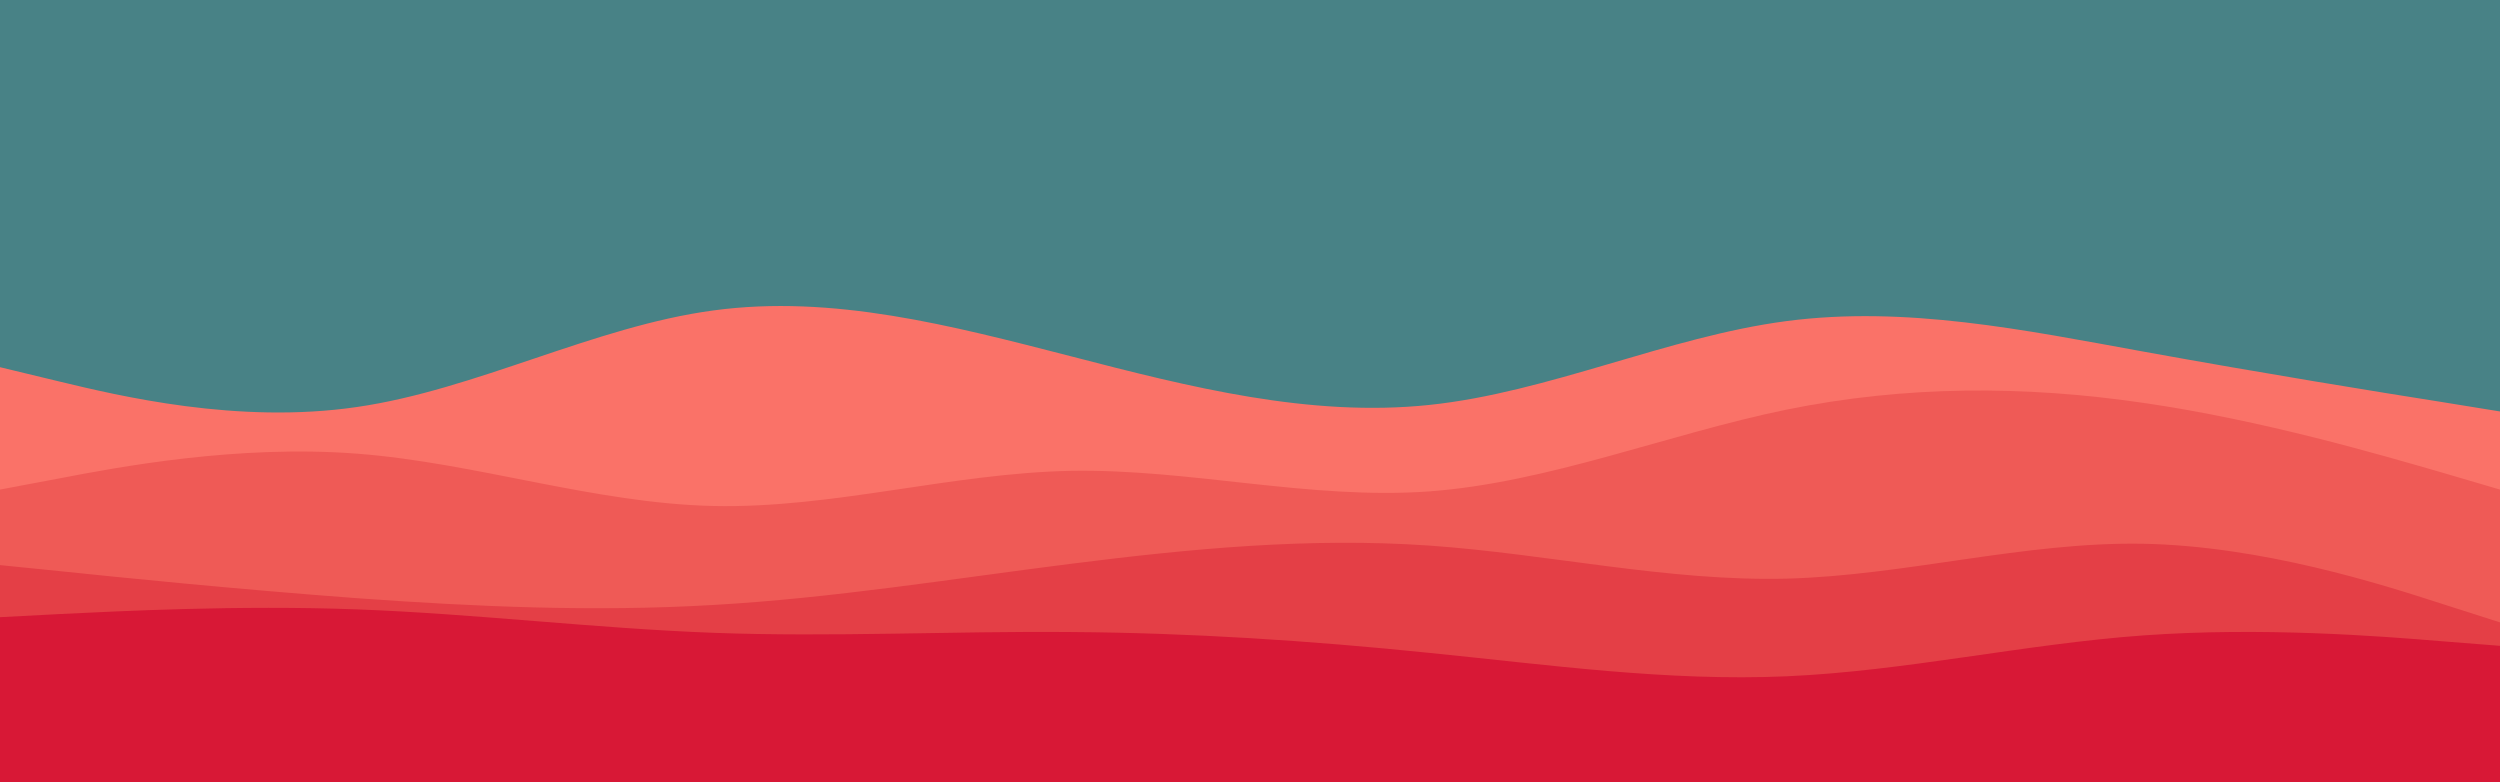
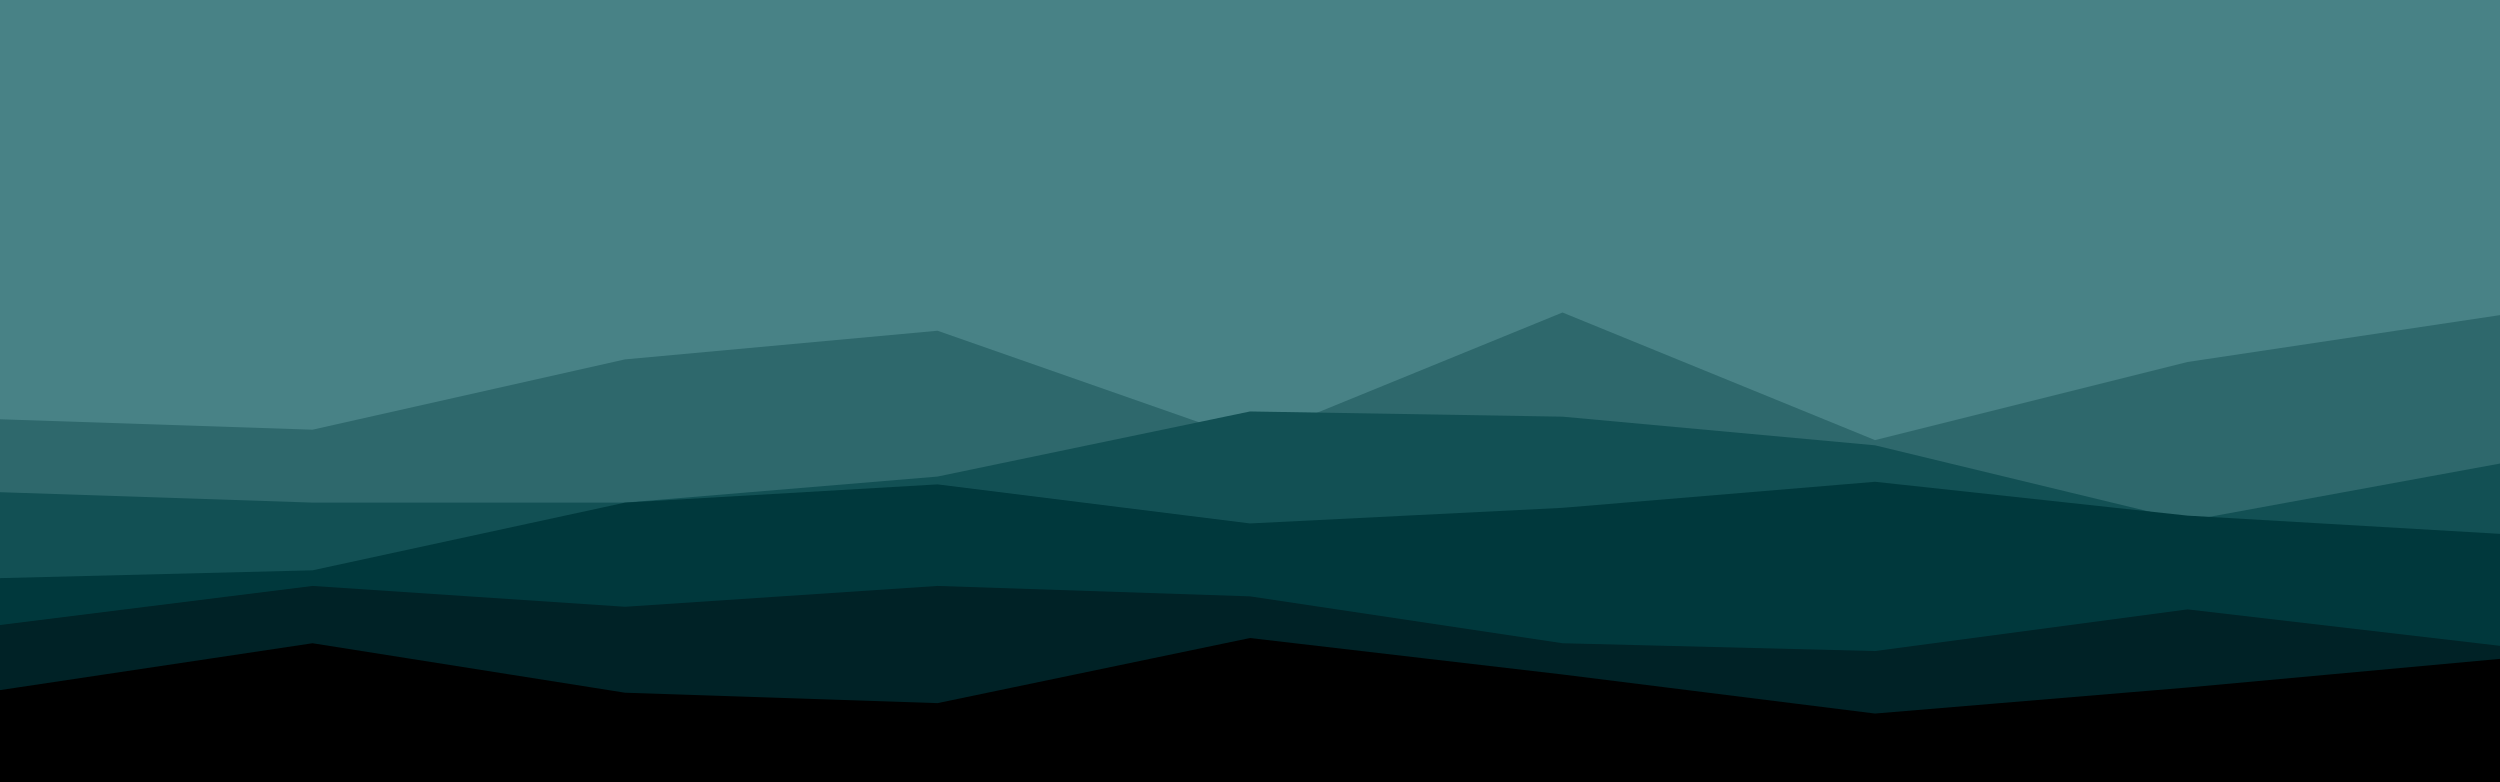
<svg xmlns="http://www.w3.org/2000/svg" id="visual" viewBox="0 0 960 300" width="960" height="300" version="1.1">
  <rect x="0" y="0" width="960" height="300" fill="#488286" />
-   <path d="M0 141L22.8 146.5C45.7 152 91.3 163 137 156.3C182.7 149.7 228.3 125.3 274 119.2C319.7 113 365.3 125 411.2 136.8C457 148.7 503 160.3 548.8 155.5C594.7 150.7 640.3 129.3 686 123.3C731.7 117.3 777.3 126.7 823 135C868.7 143.3 914.3 150.7 937.2 154.3L960 158L960 301L937.2 301C914.3 301 868.7 301 823 301C777.3 301 731.7 301 686 301C640.3 301 594.7 301 548.8 301C503 301 457 301 411.2 301C365.3 301 319.7 301 274 301C228.3 301 182.7 301 137 301C91.3 301 45.7 301 22.8 301L0 301Z" fill="#fa7268" />
-   <path d="M0 188L22.8 183.7C45.7 179.3 91.3 170.7 137 174.2C182.7 177.7 228.3 193.3 274 194.3C319.7 195.3 365.3 181.7 411.2 180.8C457 180 503 192 548.8 188.7C594.7 185.3 640.3 166.7 686 157.3C731.7 148 777.3 148 823 154.7C868.7 161.3 914.3 174.7 937.2 181.3L960 188L960 301L937.2 301C914.3 301 868.7 301 823 301C777.3 301 731.7 301 686 301C640.3 301 594.7 301 548.8 301C503 301 457 301 411.2 301C365.3 301 319.7 301 274 301C228.3 301 182.7 301 137 301C91.3 301 45.7 301 22.8 301L0 301Z" fill="#ef5a56" />
-   <path d="M0 217L22.8 219.3C45.7 221.7 91.3 226.3 137 229.7C182.7 233 228.3 235 274 232.3C319.7 229.7 365.3 222.3 411.2 216.5C457 210.7 503 206.3 548.8 209.5C594.7 212.7 640.3 223.3 686 222.2C731.7 221 777.3 208 823 208.8C868.7 209.7 914.3 224.3 937.2 231.7L960 239L960 301L937.2 301C914.3 301 868.7 301 823 301C777.3 301 731.7 301 686 301C640.3 301 594.7 301 548.8 301C503 301 457 301 411.2 301C365.3 301 319.7 301 274 301C228.3 301 182.7 301 137 301C91.3 301 45.7 301 22.8 301L0 301Z" fill="#e43f46" />
-   <path d="M0 237L22.8 235.8C45.7 234.7 91.3 232.3 137 234C182.7 235.7 228.3 241.3 274 243C319.7 244.7 365.3 242.3 411.2 242.7C457 243 503 246 548.8 250.7C594.7 255.3 640.3 261.7 686 259.7C731.7 257.7 777.3 247.3 823 244C868.7 240.7 914.3 244.3 937.2 246.2L960 248L960 301L937.2 301C914.3 301 868.7 301 823 301C777.3 301 731.7 301 686 301C640.3 301 594.7 301 548.8 301C503 301 457 301 411.2 301C365.3 301 319.7 301 274 301C228.3 301 182.7 301 137 301C91.3 301 45.7 301 22.8 301L0 301Z" fill="#d81836" />
+   <path d="M0 123L120 128L240 95L360 145L480 91L600 150L720 87L840 133L960 125L960 301L840 301L720 301L600 301L480 301L360 301L240 301L120 301L0 301Z" fill="#488286" />
+   <path d="M0 161L120 165L240 138L360 127L480 169L600 120L720 169L840 139L960 121L960 301L840 301L720 301L600 301L480 301L360 301L240 301L120 301L0 301Z" fill="#2e686c" />
+   <path d="M0 189L120 193L240 193L360 183L480 158L600 160L720 171L840 200L960 178L960 301L840 301L720 301L600 301L480 301L360 301L240 301L120 301L0 301Z" fill="#125054" />
+   <path d="M0 222L120 219L240 193L360 186L480 201L600 195L720 185L840 198L960 205L960 301L840 301L720 301L600 301L480 301L360 301L240 301L120 301L0 301Z" fill="#00383c" />
+   <path d="M0 240L120 225L240 233L360 225L480 229L600 247L720 250L840 234L960 248L960 301L840 301L720 301L600 301L480 301L360 301L240 301L120 301L0 301Z" fill="#002226" />
+   <path d="M0 265L120 247L240 266L360 270L480 245L600 259L720 274L840 264L960 253L960 301L840 301L720 301L600 301L480 301L360 301L240 301L120 301L0 301Z" fill="#000000" />
</svg>
